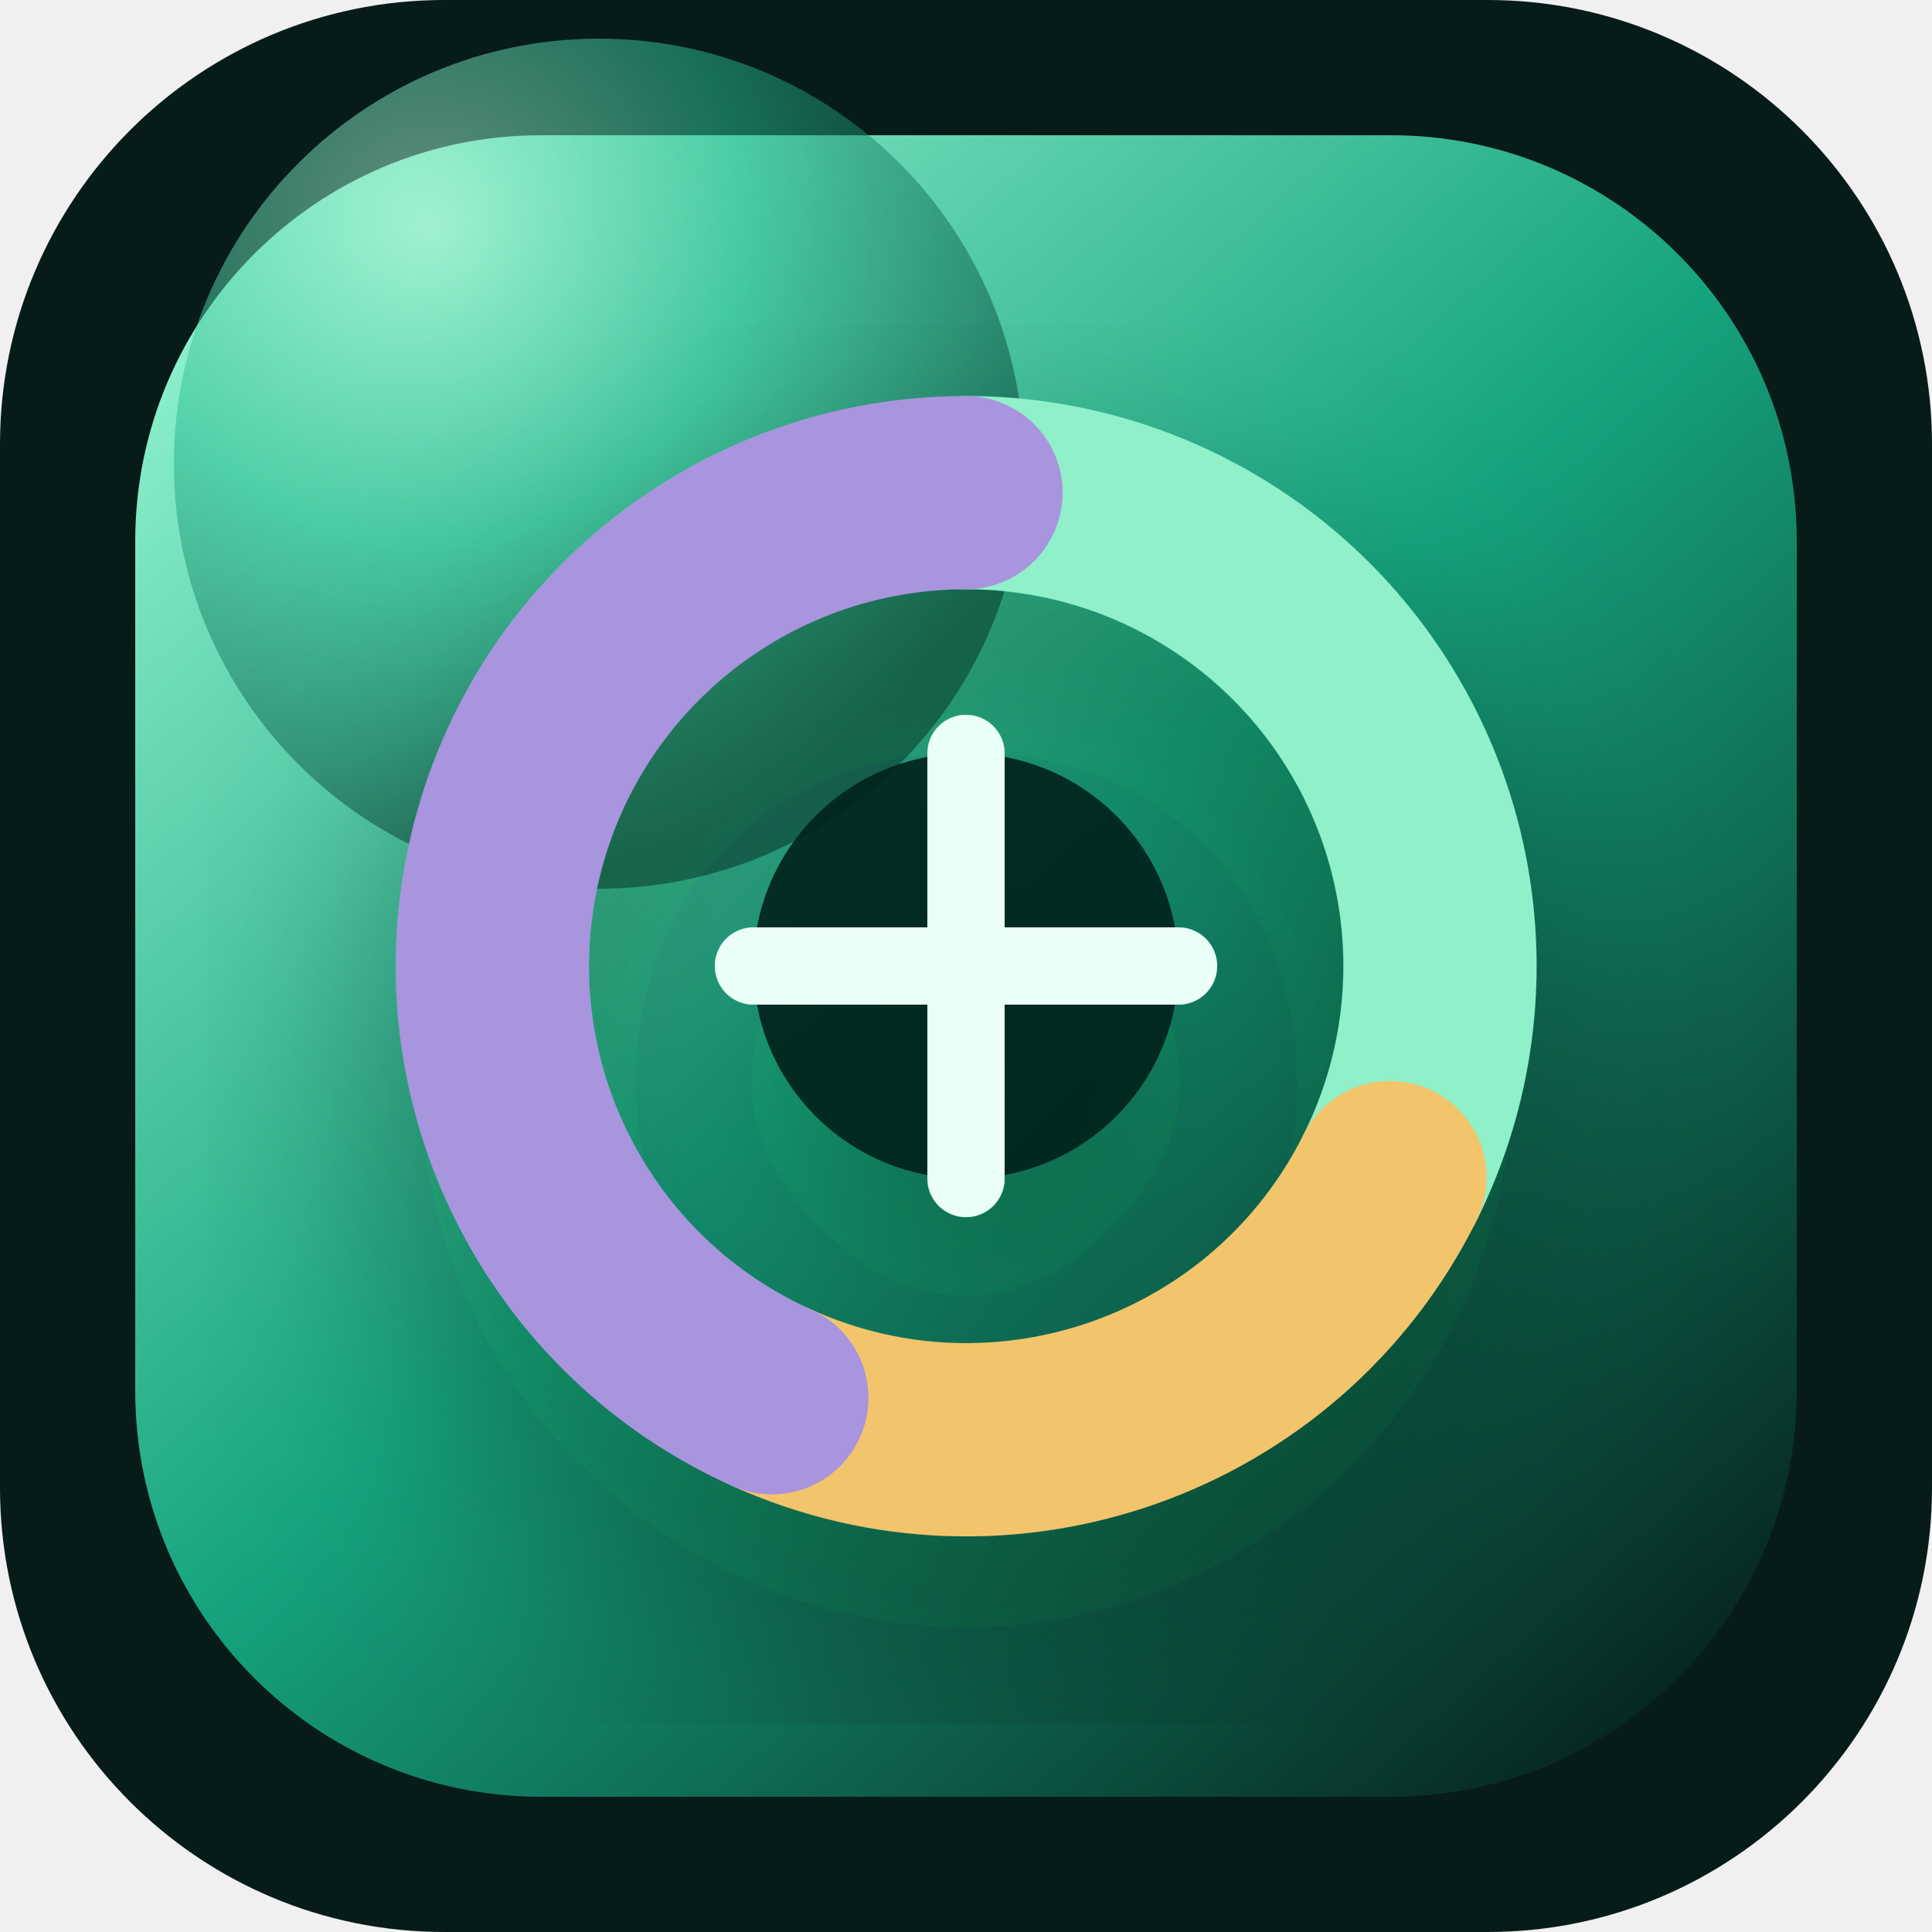
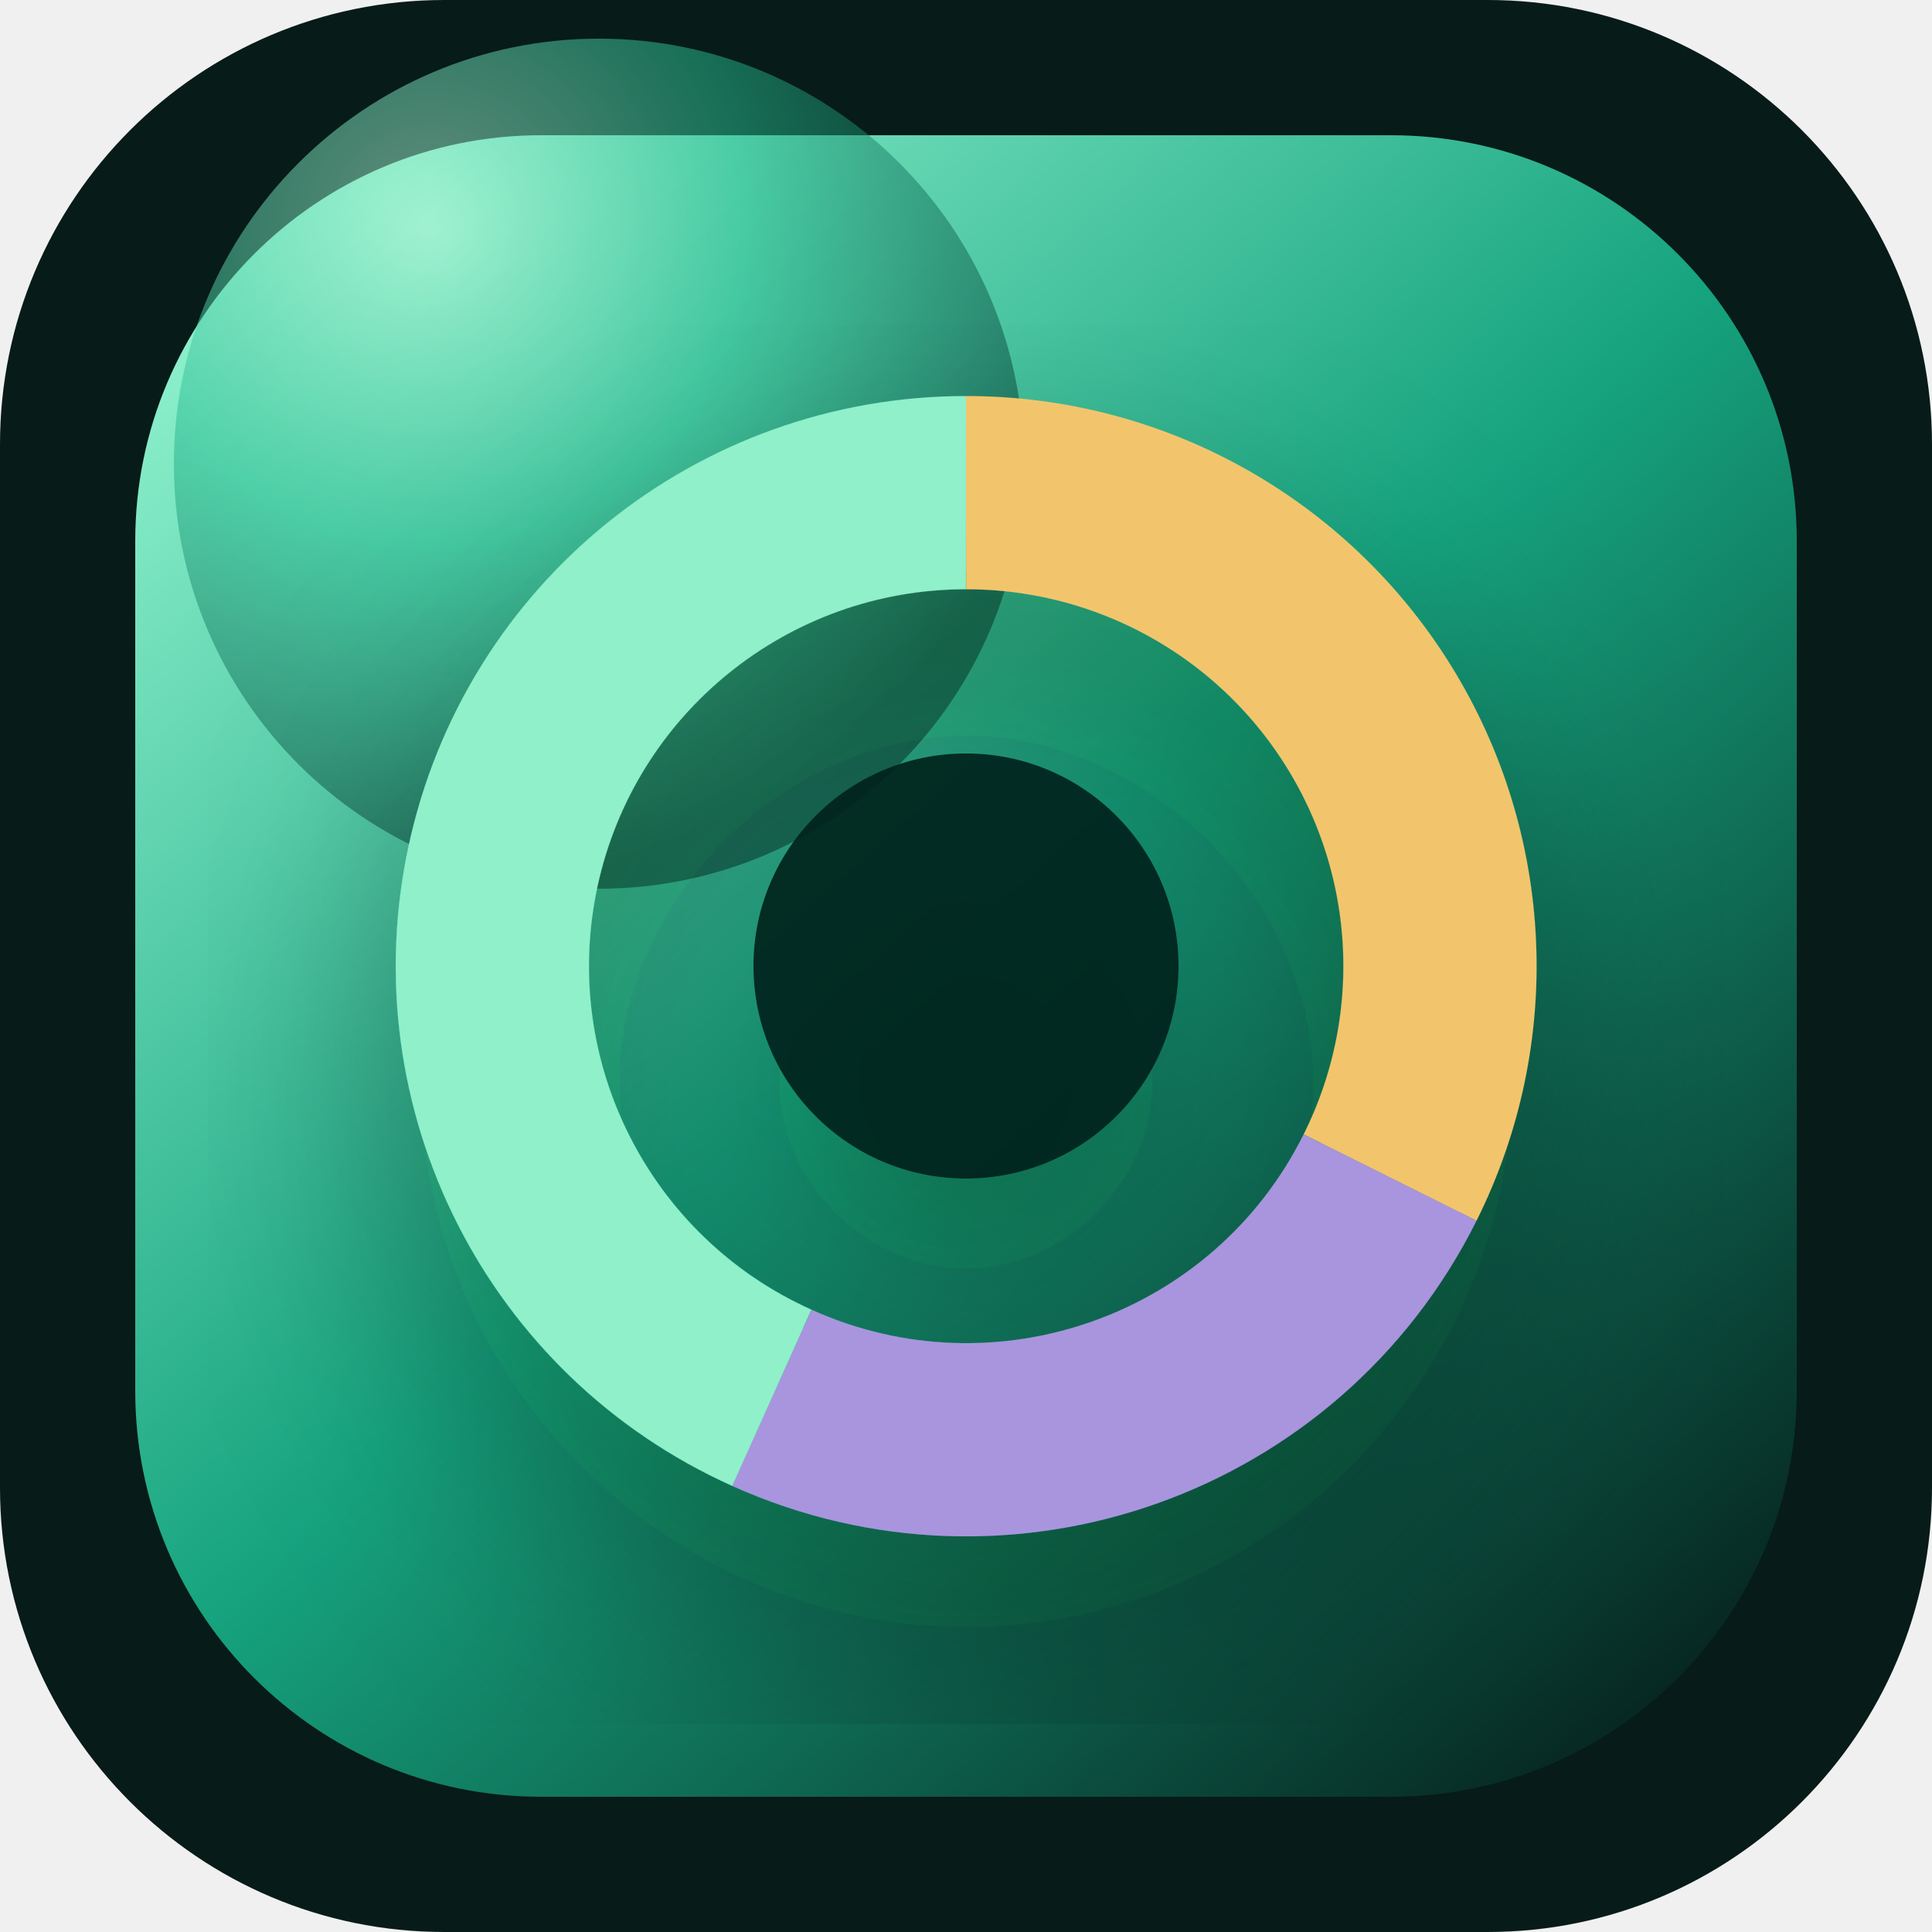
<svg xmlns="http://www.w3.org/2000/svg" viewBox="0 0 200 200" role="img" aria-label="Finanzas Conductuales">
  <defs>
    <radialGradient id="glow" cx="30%" cy="22%" r="78%">
      <stop offset="0" stop-color="#baf9dd" />
      <stop offset="0.48" stop-color="#28bd91" />
      <stop offset="1" stop-color="#06342d" />
    </radialGradient>
    <linearGradient id="surface" x1="32" y1="22" x2="172" y2="180" gradientUnits="userSpaceOnUse">
      <stop stop-color="#8df0cc" />
      <stop offset="0.48" stop-color="#16a47f" />
      <stop offset="1" stop-color="#06241f" />
    </linearGradient>
    <filter id="softShadow" x="-30%" y="-30%" width="160%" height="160%">
      <feDropShadow dx="0" dy="12" stdDeviation="12" flood-color="#021411" flood-opacity="0.34" />
    </filter>
  </defs>
  <rect width="200" height="200" rx="46" fill="#071b18" />
  <rect x="14" y="14" width="172" height="172" rx="42" fill="url(#surface)" />
  <circle cx="62" cy="48" r="44" fill="url(#glow)" opacity="0.52" />
  <g filter="url(#softShadow)">
    <circle cx="100" cy="100" r="49" fill="none" stroke="#ffffff" stroke-opacity="0.24" stroke-width="16" />
-     <path d="M100 51a49 49 0 0 1 43.9 70.9" fill="none" stroke="#8ff0ca" stroke-width="20" stroke-linecap="round" />
-     <path d="M143.9 121.9A49 49 0 0 1 79.9 144.7" fill="none" stroke="#f2c56c" stroke-width="20" stroke-linecap="round" />
-     <path d="M79.9 144.7A49 49 0 0 1 100 51" fill="none" stroke="#a895de" stroke-width="20" stroke-linecap="round" />
+     <path d="M100 51a49 49 0 0 1 43.9 70.9" fill="none" stroke="#f2c56c" stroke-width="20" />
+     <path d="M143.9 121.9A49 49 0 0 1 79.9 144.7" fill="none" stroke="#a895de" stroke-width="20" />
+     <path d="M79.9 144.7A49 49 0 0 1 100 51" fill="none" stroke="#8ff0ca" stroke-width="20" />
    <circle cx="100" cy="100" r="22" fill="#05241f" opacity="0.92" />
-     <path d="M100 78v44M78 100h44" fill="none" stroke="#eafff7" stroke-width="8" stroke-linecap="round" />
  </g>
</svg>
